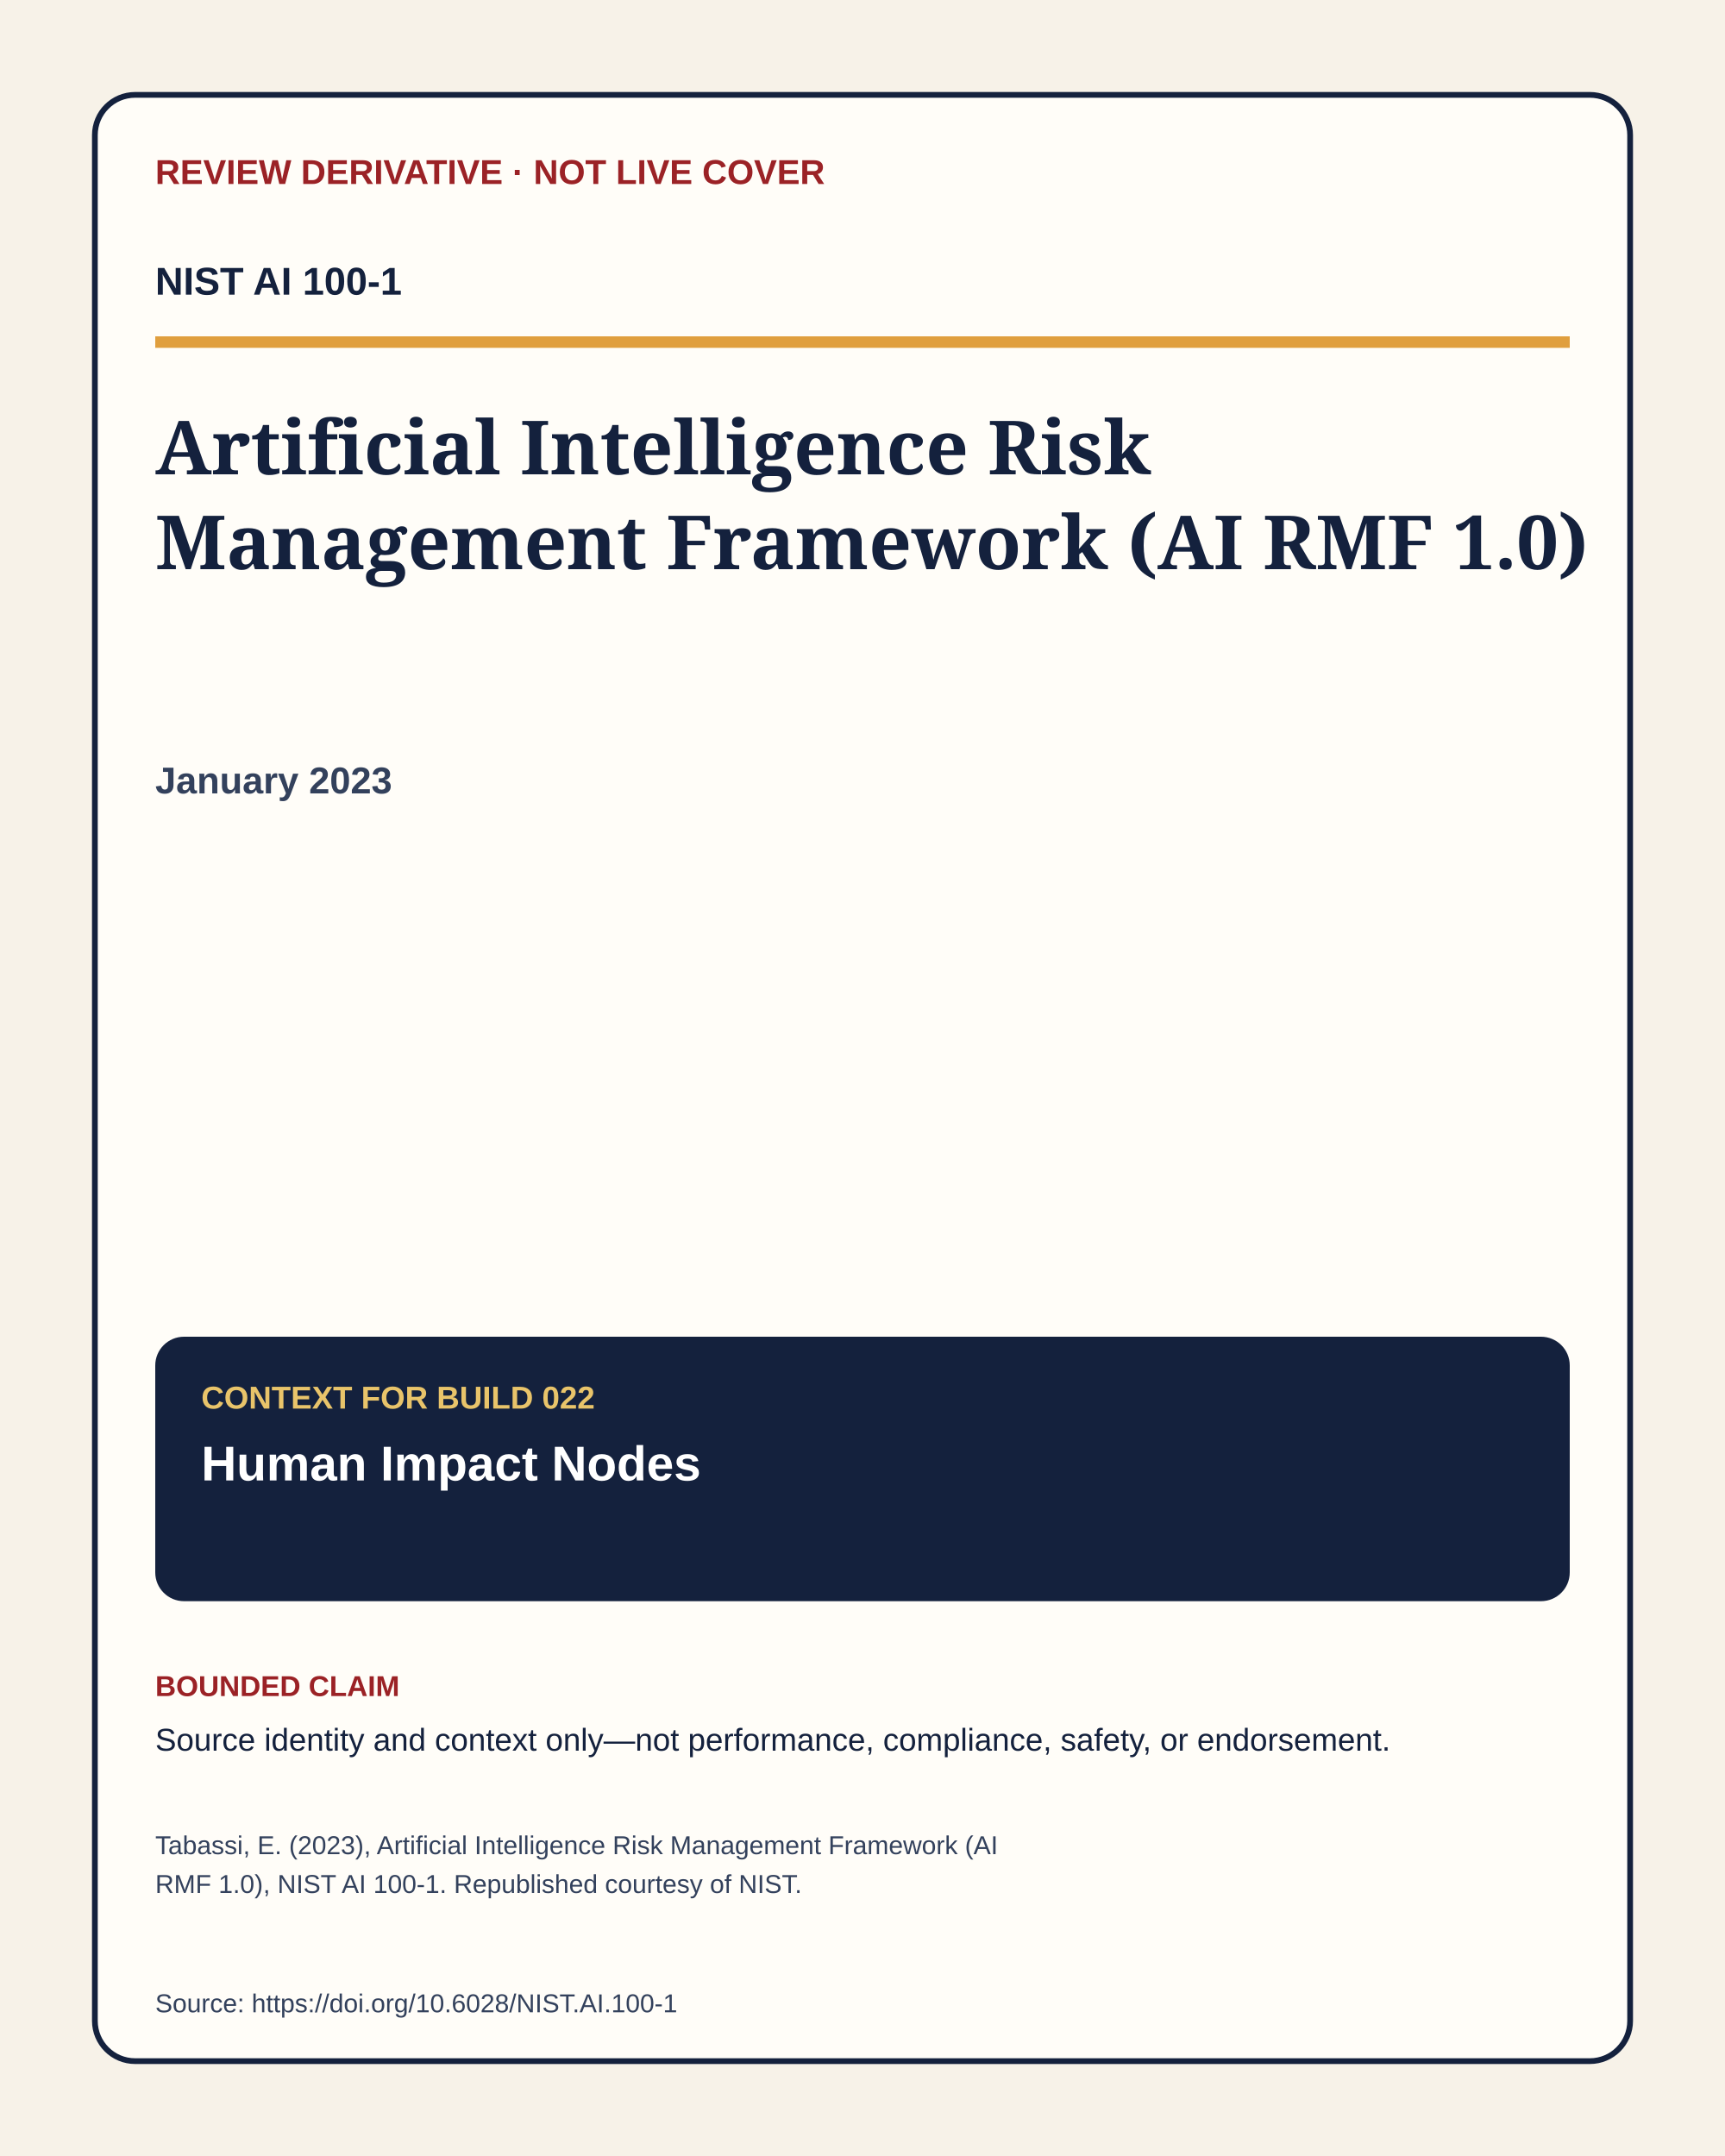
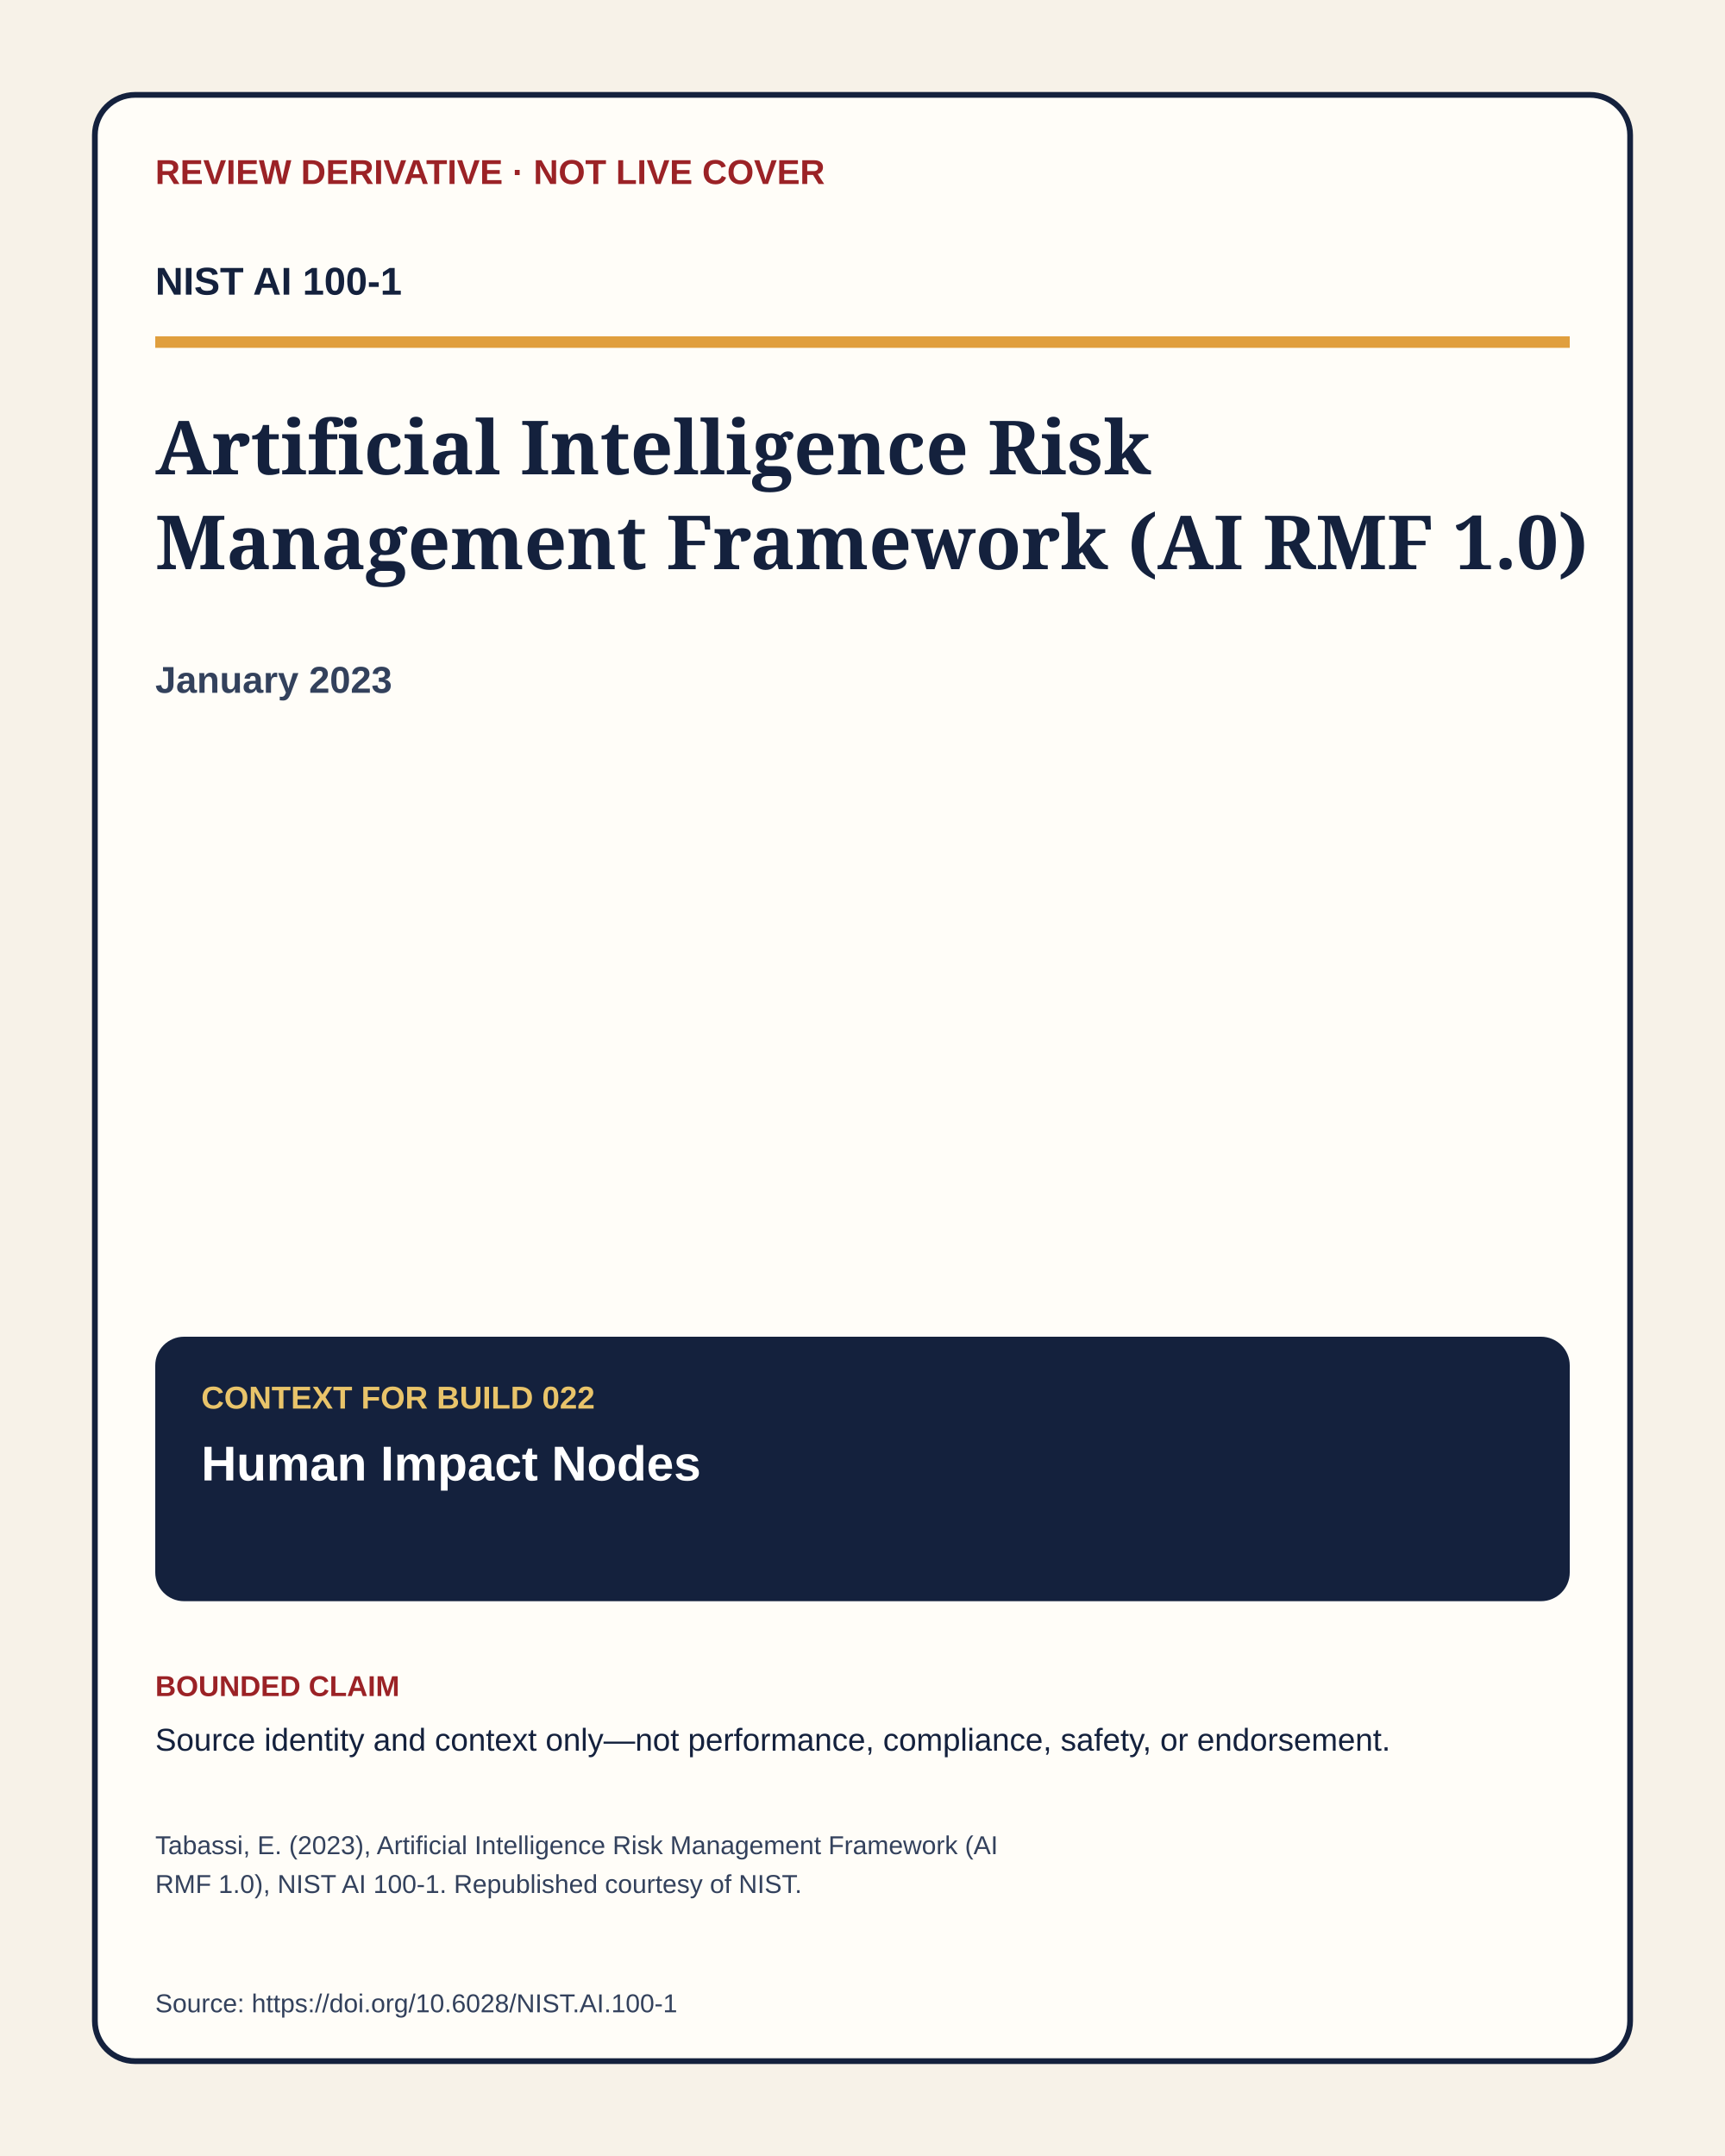
<svg xmlns="http://www.w3.org/2000/svg" width="1200" height="1500" viewBox="0 0 1200 1500" role="img" aria-labelledby="title desc">
  <rect width="1200" height="1500" fill="#f7f2e8" />
  <rect x="66" y="66" width="1068" height="1368" rx="28" fill="#fffdf8" stroke="#14213d" stroke-width="4" />
  <text x="108" y="128" font-family="Arial, sans-serif" font-size="24" font-weight="700" fill="#9b2226">REVIEW DERIVATIVE · NOT LIVE COVER</text>
  <text x="108" y="205" font-family="Arial, sans-serif" font-size="27" font-weight="700" fill="#14213d">NIST AI 100-1</text>
  <line x1="108" y1="238" x2="1092" y2="238" stroke="#e09f3e" stroke-width="8" />
  <text font-family="Georgia, serif" font-size="52" font-weight="700" fill="#14213d">
    <tspan x="108" y="330">Artificial Intelligence Risk</tspan>
    <tspan x="108" y="396">Management Framework (AI RMF 1.0)</tspan>
  </text>
-   <text x="108" y="552" font-family="Arial, sans-serif" font-size="26" font-weight="700" fill="#33415c">January 2023</text>
+   <text x="108" y="482" font-family="Arial, sans-serif" font-size="26" font-weight="700" fill="#33415c">January 2023</text>
  <rect x="108" y="930" width="984" height="184" rx="20" fill="#14213d" />
  <text x="140" y="980" font-family="Arial, sans-serif" font-size="22" font-weight="700" fill="#e9c46a">CONTEXT FOR BUILD 022</text>
  <text font-family="Arial, sans-serif" font-size="34" font-weight="700" fill="#ffffff">
    <tspan x="140" y="1030">Human Impact Nodes</tspan>
  </text>
  <text x="108" y="1180" font-family="Arial, sans-serif" font-size="20" font-weight="700" fill="#9b2226">BOUNDED CLAIM</text>
  <text x="108" y="1218" font-family="Arial, sans-serif" font-size="22" fill="#14213d">Source identity and context only—not performance, compliance, safety, or endorsement.</text>
  <text font-family="Arial, sans-serif" font-size="18" fill="#33415c">
    <tspan x="108" y="1290">Tabassi, E. (2023), Artificial Intelligence Risk Management Framework (AI</tspan>
    <tspan x="108" y="1317">RMF 1.0), NIST AI 100-1. Republished courtesy of NIST.</tspan>
  </text>
  <text x="108" y="1400" font-family="Arial, sans-serif" font-size="18" fill="#33415c">Source: https://doi.org/10.6028/NIST.AI.100-1</text>
</svg>
